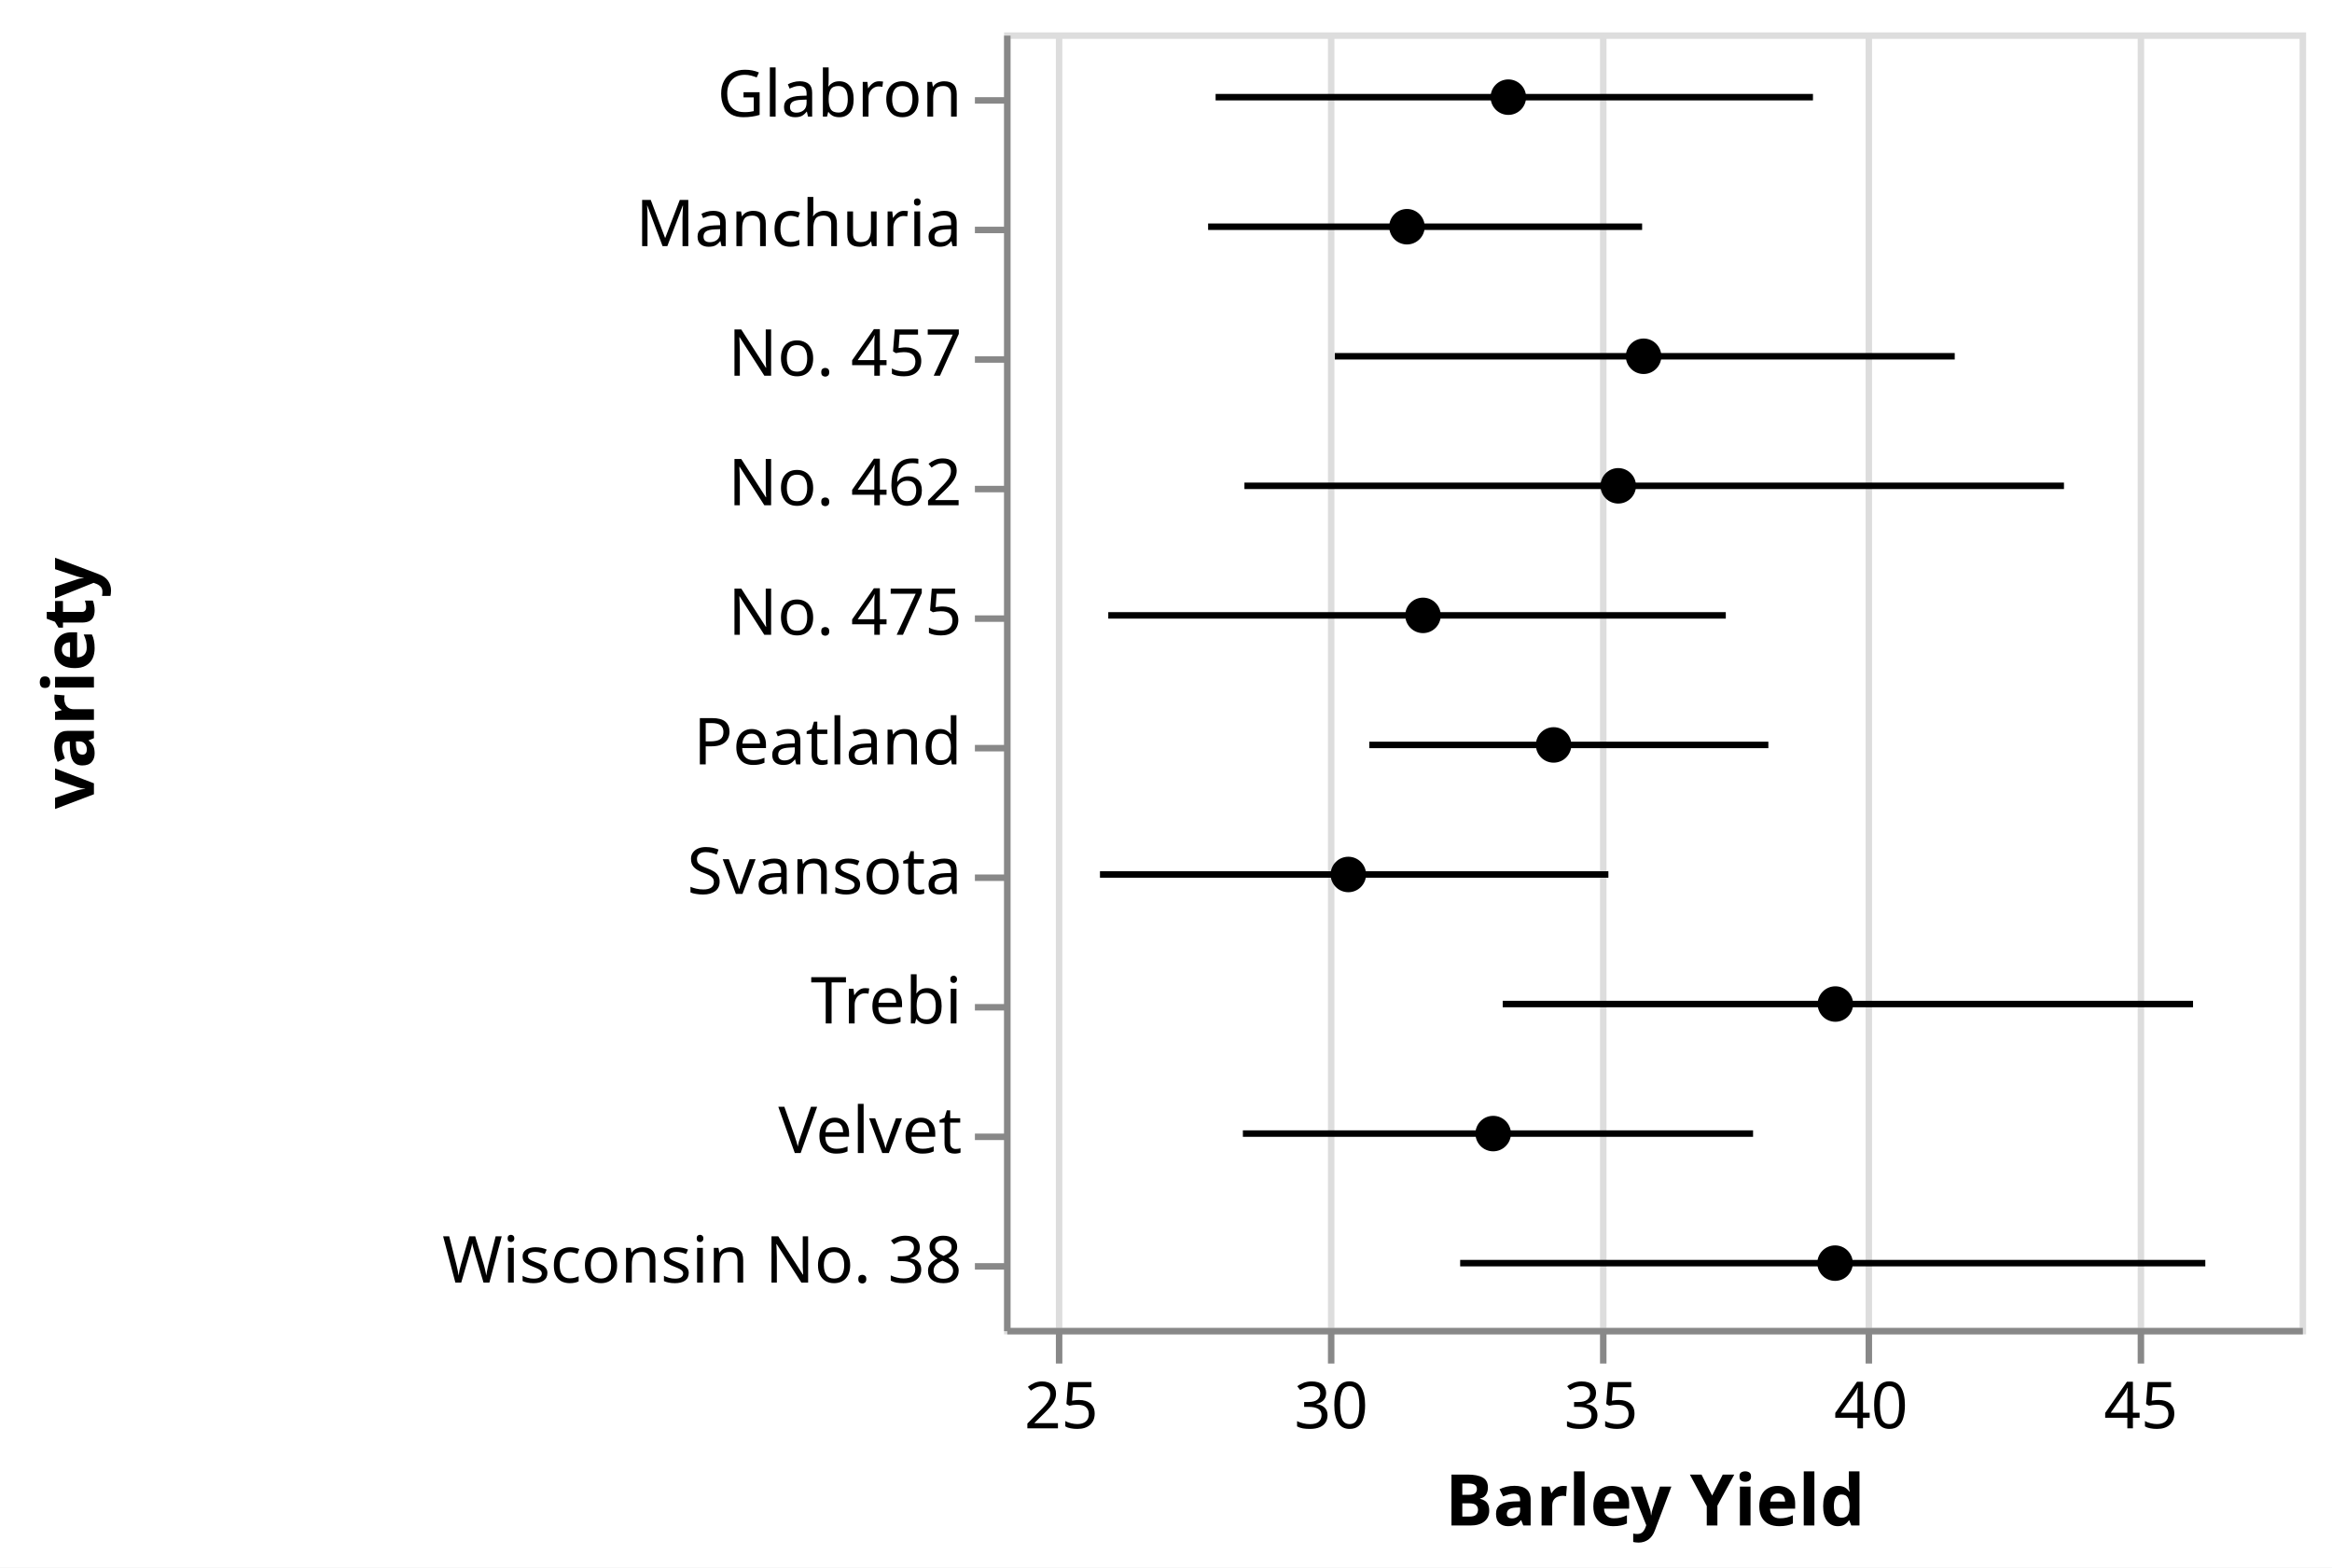
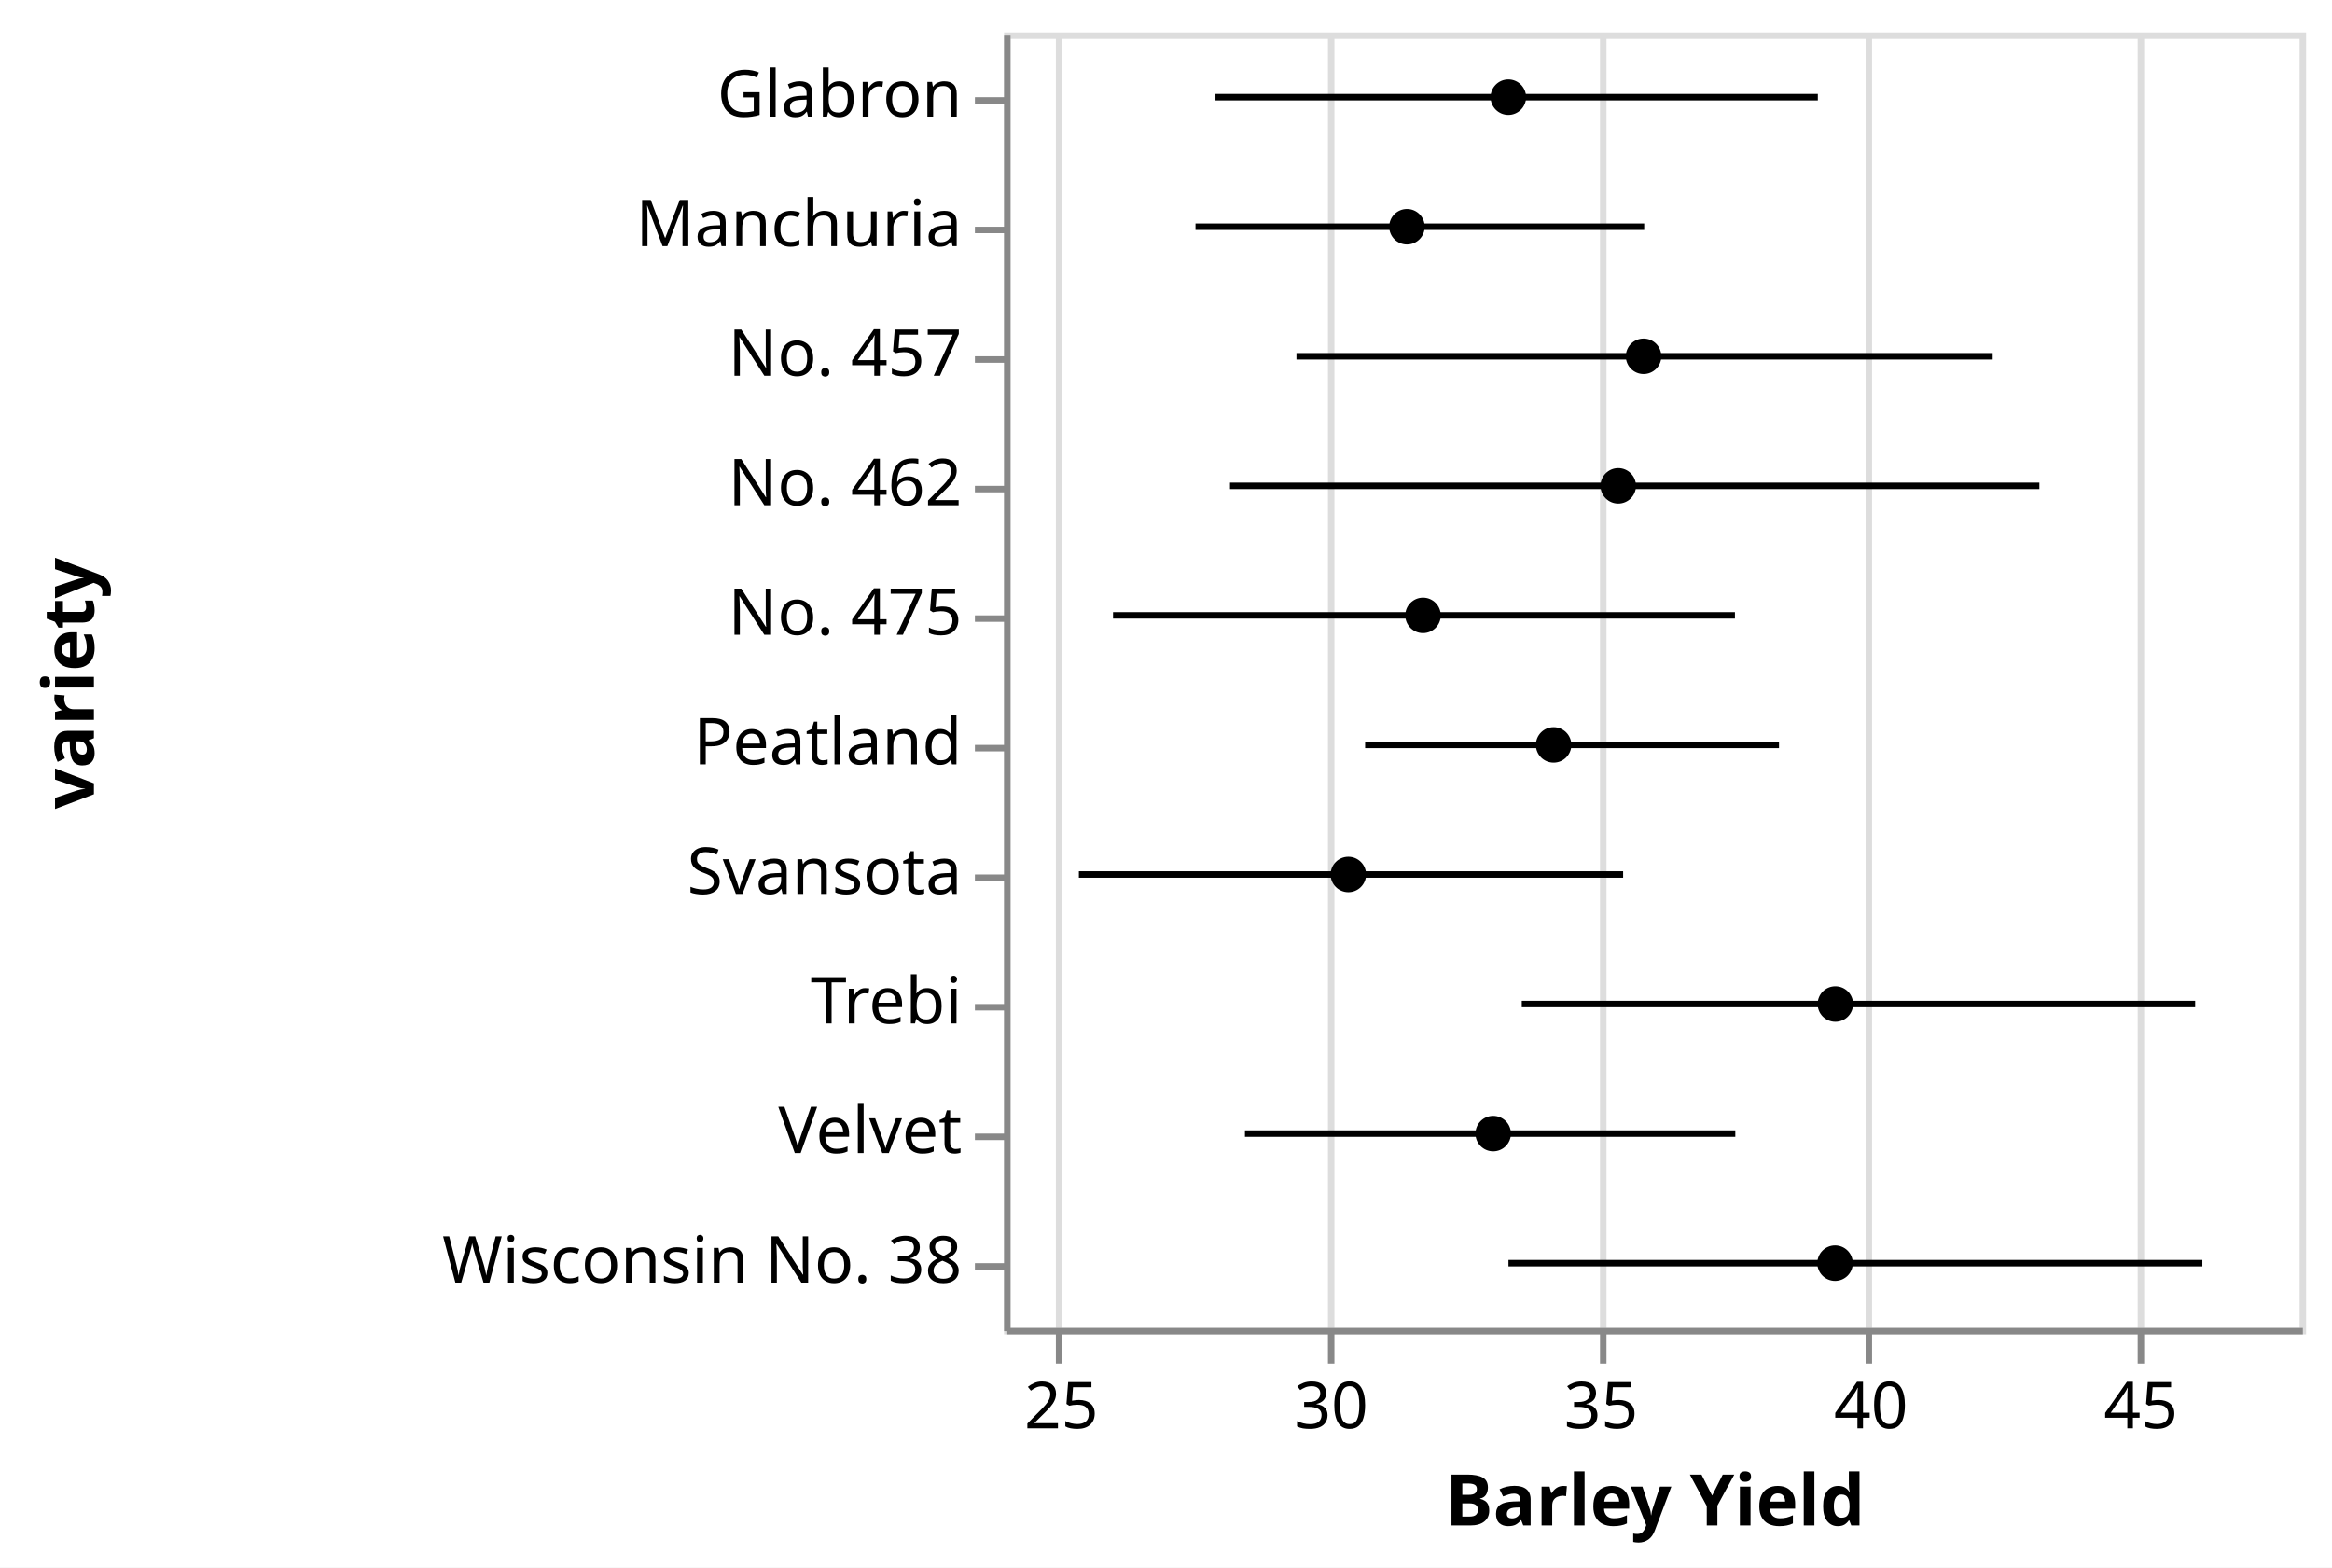
<svg xmlns="http://www.w3.org/2000/svg" version="1.1" class="marks" width="360" height="242" viewBox="0 0 360 242">
  <rect width="360" height="242" fill="white" />
  <g fill="none" stroke-miterlimit="10" transform="translate(155,5)">
    <g class="mark-group role-frame root" role="graphics-object" aria-roledescription="group mark container">
      <g transform="translate(0,0)">
        <path class="background" aria-hidden="true" d="M0.5,0.5h200v200h-200Z" stroke="#ddd" />
        <g>
          <g class="mark-group role-axis" aria-hidden="true">
            <g transform="translate(0.5,200.5)">
              <path class="background" aria-hidden="true" d="M0,0h0v0h0Z" pointer-events="none" />
              <g>
                <g class="mark-rule role-axis-grid" pointer-events="none">
                  <line transform="translate(8,0)" x2="0" y2="-200" stroke="#ddd" stroke-width="1" opacity="1" />
                  <line transform="translate(50,0)" x2="0" y2="-200" stroke="#ddd" stroke-width="1" opacity="1" />
                  <line transform="translate(92,0)" x2="0" y2="-200" stroke="#ddd" stroke-width="1" opacity="1" />
                  <line transform="translate(133,0)" x2="0" y2="-200" stroke="#ddd" stroke-width="1" opacity="1" />
                  <line transform="translate(175,0)" x2="0" y2="-200" stroke="#ddd" stroke-width="1" opacity="1" />
                </g>
              </g>
              <path class="foreground" aria-hidden="true" d="" pointer-events="none" display="none" />
            </g>
          </g>
          <g class="mark-group role-axis" role="graphics-symbol" aria-roledescription="axis" aria-label="X-axis titled 'Barley Yield' for a linear scale with values from 24 to 48">
            <g transform="translate(0.5,200.5)">
              <path class="background" aria-hidden="true" d="M0,0h0v0h0Z" pointer-events="none" />
              <g>
                <g class="mark-rule role-axis-tick" pointer-events="none">
                  <line transform="translate(8,0)" x2="0" y2="5" stroke="#888" stroke-width="1" opacity="1" />
                  <line transform="translate(50,0)" x2="0" y2="5" stroke="#888" stroke-width="1" opacity="1" />
                  <line transform="translate(92,0)" x2="0" y2="5" stroke="#888" stroke-width="1" opacity="1" />
                  <line transform="translate(133,0)" x2="0" y2="5" stroke="#888" stroke-width="1" opacity="1" />
                  <line transform="translate(175,0)" x2="0" y2="5" stroke="#888" stroke-width="1" opacity="1" />
                </g>
                <g class="mark-text role-axis-label" pointer-events="none">
                  <text text-anchor="middle" transform="translate(8.333333,15)" font-family="sans-serif" font-size="10px" fill="#000" opacity="1">25</text>
                  <text text-anchor="middle" transform="translate(50,15)" font-family="sans-serif" font-size="10px" fill="#000" opacity="1">30</text>
                  <text text-anchor="middle" transform="translate(91.66667,15)" font-family="sans-serif" font-size="10px" fill="#000" opacity="1">35</text>
                  <text text-anchor="middle" transform="translate(133.3333,15)" font-family="sans-serif" font-size="10px" fill="#000" opacity="1">40</text>
                  <text text-anchor="middle" transform="translate(175,15)" font-family="sans-serif" font-size="10px" fill="#000" opacity="1">45</text>
                </g>
                <g class="mark-rule role-axis-domain" pointer-events="none">
                  <line transform="translate(0,0)" x2="200" y2="0" stroke="#888" stroke-width="1" opacity="1" />
                </g>
                <g class="mark-text role-axis-title" pointer-events="none">
                  <text text-anchor="middle" transform="translate(100,30)" font-family="sans-serif" font-size="11px" font-weight="bold" fill="#000" opacity="1">Barley Yield</text>
                </g>
              </g>
              <path class="foreground" aria-hidden="true" d="" pointer-events="none" display="none" />
            </g>
          </g>
          <g class="mark-group role-axis" role="graphics-symbol" aria-roledescription="axis" aria-label="Y-axis titled 'variety' for a discrete scale with 10 values: Glabron, Manchuria, No. 457, No. 462, No. 475, ending with Wisconsin No. 38">
            <g transform="translate(0.5,0.5)">
              <path class="background" aria-hidden="true" d="M0,0h0v0h0Z" pointer-events="none" />
              <g>
                <g class="mark-rule role-axis-tick" pointer-events="none">
                  <line transform="translate(0,10)" x2="-5" y2="0" stroke="#888" stroke-width="1" opacity="1" />
                  <line transform="translate(0,30)" x2="-5" y2="0" stroke="#888" stroke-width="1" opacity="1" />
                  <line transform="translate(0,50)" x2="-5" y2="0" stroke="#888" stroke-width="1" opacity="1" />
                  <line transform="translate(0,70)" x2="-5" y2="0" stroke="#888" stroke-width="1" opacity="1" />
                  <line transform="translate(0,90)" x2="-5" y2="0" stroke="#888" stroke-width="1" opacity="1" />
                  <line transform="translate(0,110)" x2="-5" y2="0" stroke="#888" stroke-width="1" opacity="1" />
                  <line transform="translate(0,130)" x2="-5" y2="0" stroke="#888" stroke-width="1" opacity="1" />
                  <line transform="translate(0,150)" x2="-5" y2="0" stroke="#888" stroke-width="1" opacity="1" />
                  <line transform="translate(0,170)" x2="-5" y2="0" stroke="#888" stroke-width="1" opacity="1" />
                  <line transform="translate(0,190)" x2="-5" y2="0" stroke="#888" stroke-width="1" opacity="1" />
                </g>
                <g class="mark-text role-axis-label" pointer-events="none">
                  <text text-anchor="end" transform="translate(-7,12.5)" font-family="sans-serif" font-size="10px" fill="#000" opacity="1">Glabron</text>
                  <text text-anchor="end" transform="translate(-7,32.5)" font-family="sans-serif" font-size="10px" fill="#000" opacity="1">Manchuria</text>
                  <text text-anchor="end" transform="translate(-7,52.5)" font-family="sans-serif" font-size="10px" fill="#000" opacity="1">No. 457</text>
                  <text text-anchor="end" transform="translate(-7,72.5)" font-family="sans-serif" font-size="10px" fill="#000" opacity="1">No. 462</text>
                  <text text-anchor="end" transform="translate(-7,92.5)" font-family="sans-serif" font-size="10px" fill="#000" opacity="1">No. 475</text>
                  <text text-anchor="end" transform="translate(-7,112.5)" font-family="sans-serif" font-size="10px" fill="#000" opacity="1">Peatland</text>
                  <text text-anchor="end" transform="translate(-7,132.5)" font-family="sans-serif" font-size="10px" fill="#000" opacity="1">Svansota</text>
                  <text text-anchor="end" transform="translate(-7,152.5)" font-family="sans-serif" font-size="10px" fill="#000" opacity="1">Trebi</text>
                  <text text-anchor="end" transform="translate(-7,172.5)" font-family="sans-serif" font-size="10px" fill="#000" opacity="1">Velvet</text>
                  <text text-anchor="end" transform="translate(-7,192.5)" font-family="sans-serif" font-size="10px" fill="#000" opacity="1">Wisconsin No. 38</text>
                </g>
                <g class="mark-rule role-axis-domain" pointer-events="none">
                  <line transform="translate(0,0)" x2="0" y2="200" stroke="#888" stroke-width="1" opacity="1" />
                </g>
                <g class="mark-text role-axis-title" pointer-events="none">
                  <text text-anchor="middle" transform="translate(-139,100) rotate(-90) translate(0,-2)" font-family="sans-serif" font-size="11px" font-weight="bold" fill="#000" opacity="1">variety</text>
                </g>
              </g>
              <path class="foreground" aria-hidden="true" d="" pointer-events="none" display="none" />
            </g>
          </g>
          <g class="mark-symbol role-mark layer_0_marks" role="graphics-object" aria-roledescription="symbol mark container">
            <path aria-label="Barley Yield: 31.46389; variety: Manchuria" role="graphics-symbol" aria-roledescription="point" transform="translate(62.19908,30)" d="M2.739,0A2.739,2.739,0,1,1,-2.739,0A2.739,2.739,0,1,1,2.739,0" fill="black" stroke-width="2" />
            <path aria-label="Barley Yield: 33.3416658333; variety: Glabron" role="graphics-symbol" aria-roledescription="point" transform="translate(77.84722,10)" d="M2.739,0A2.739,2.739,0,1,1,-2.739,0A2.739,2.739,0,1,1,2.739,0" fill="black" stroke-width="2" />
            <path aria-label="Barley Yield: 30.3777775; variety: Svansota" role="graphics-symbol" aria-roledescription="point" transform="translate(53.14815,130)" d="M2.739,0A2.739,2.739,0,1,1,-2.739,0A2.739,2.739,0,1,1,2.739,0" fill="black" stroke-width="2" />
            <path aria-label="Barley Yield: 33.0611091667; variety: Velvet" role="graphics-symbol" aria-roledescription="point" transform="translate(75.50924,170)" d="M2.739,0A2.739,2.739,0,1,1,-2.739,0A2.739,2.739,0,1,1,2.739,0" fill="black" stroke-width="2" />
            <path aria-label="Barley Yield: 39.3999933333; variety: Trebi" role="graphics-symbol" aria-roledescription="point" transform="translate(128.3333,150)" d="M2.739,0A2.739,2.739,0,1,1,-2.739,0A2.739,2.739,0,1,1,2.739,0" fill="black" stroke-width="2" />
            <path aria-label="Barley Yield: 35.8472241667; variety: No. 457" role="graphics-symbol" aria-roledescription="point" transform="translate(98.72687,50)" d="M2.739,0A2.739,2.739,0,1,1,-2.739,0A2.739,2.739,0,1,1,2.739,0" fill="black" stroke-width="2" />
            <path aria-label="Barley Yield: 35.3777808333; variety: No. 462" role="graphics-symbol" aria-roledescription="point" transform="translate(94.81484,70)" d="M2.739,0A2.739,2.739,0,1,1,-2.739,0A2.739,2.739,0,1,1,2.739,0" fill="black" stroke-width="2" />
            <path aria-label="Barley Yield: 34.1805558333; variety: Peatland" role="graphics-symbol" aria-roledescription="point" transform="translate(84.83797,110)" d="M2.739,0A2.739,2.739,0,1,1,-2.739,0A2.739,2.739,0,1,1,2.739,0" fill="black" stroke-width="2" />
            <path aria-label="Barley Yield: 31.7611108333; variety: No. 475" role="graphics-symbol" aria-roledescription="point" transform="translate(64.67592,90)" d="M2.739,0A2.739,2.739,0,1,1,-2.739,0A2.739,2.739,0,1,1,2.739,0" fill="black" stroke-width="2" />
            <path aria-label="Barley Yield: 39.3944458333; variety: Wisconsin No. 38" role="graphics-symbol" aria-roledescription="point" transform="translate(128.287,190)" d="M2.739,0A2.739,2.739,0,1,1,-2.739,0A2.739,2.739,0,1,1,2.739,0" fill="black" stroke-width="2" />
          </g>
          <g class="mark-rule role-mark layer_1_marks" role="graphics-object" aria-roledescription="rule mark container">
-             <line aria-label="Barley Yield: 27.7800705208; variety: Manchuria; upper_yield: 35.8199319375; Ci1 of yield: 35.8199319375; Ci0 of yield: 27.7800705208; Mean of yield: 31.46389" role="graphics-symbol" aria-roledescription="errorbar" transform="translate(31.50059,30)" x2="66.999" y2="0" stroke="black" />
-             <line aria-label="Barley Yield: 27.9190258542; variety: Glabron; upper_yield: 38.9847911042; Ci1 of yield: 38.9847911042; Ci0 of yield: 27.9190258542; Mean of yield: 33.3416658333" role="graphics-symbol" aria-roledescription="errorbar" transform="translate(32.65855,10)" x2="92.215" y2="0" stroke="black" />
-             <line aria-label="Barley Yield: 25.7768044375; variety: Svansota; upper_yield: 35.1954166667; Ci1 of yield: 35.1954166667; Ci0 of yield: 25.7768044375; Mean of yield: 30.3777775" role="graphics-symbol" aria-roledescription="errorbar" transform="translate(14.8067,130)" x2="78.488" y2="0" stroke="black" />
-             <line aria-label="Barley Yield: 28.4242341667; variety: Velvet; upper_yield: 37.8752752708; Ci1 of yield: 37.8752752708; Ci0 of yield: 28.4242341667; Mean of yield: 33.0611091667" role="graphics-symbol" aria-roledescription="errorbar" transform="translate(36.86862,170)" x2="78.759" y2="0" stroke="black" />
-             <line aria-label="Barley Yield: 33.2374953125; variety: Trebi; upper_yield: 46.025687625; Ci1 of yield: 46.025687625; Ci0 of yield: 33.2374953125; Mean of yield: 39.3999933333" role="graphics-symbol" aria-roledescription="errorbar" transform="translate(76.97913,150)" x2="106.568" y2="0" stroke="black" />
-             <line aria-label="Barley Yield: 30.1270839167; variety: No. 457; upper_yield: 41.6111819583; Ci1 of yield: 41.6111819583; Ci0 of yield: 30.1270839167; Mean of yield: 35.8472241667" role="graphics-symbol" aria-roledescription="errorbar" transform="translate(51.05903,50)" x2="95.701" y2="0" stroke="black" />
-             <line aria-label="Barley Yield: 28.4527783125; variety: No. 462; upper_yield: 43.6347288125; Ci1 of yield: 43.6347288125; Ci0 of yield: 28.4527783125; Mean of yield: 35.3777808333" role="graphics-symbol" aria-roledescription="errorbar" transform="translate(37.10649,70)" x2="126.516" y2="0" stroke="black" />
-             <line aria-label="Barley Yield: 30.76611275; variety: Peatland; upper_yield: 38.1585408125; Ci1 of yield: 38.1585408125; Ci0 of yield: 30.76611275; Mean of yield: 34.1805558333" role="graphics-symbol" aria-roledescription="errorbar" transform="translate(56.38427,110)" x2="61.604" y2="0" stroke="black" />
-             <line aria-label="Barley Yield: 25.930486375; variety: No. 475; upper_yield: 37.37020725; Ci1 of yield: 37.37020725; Ci0 of yield: 25.930486375; Mean of yield: 31.7611108333" role="graphics-symbol" aria-roledescription="errorbar" transform="translate(16.08739,90)" x2="95.331" y2="0" stroke="black" />
-             <line aria-label="Barley Yield: 32.4493755625; variety: Wisconsin No. 38; upper_yield: 46.2532652917; Ci1 of yield: 46.2532652917; Ci0 of yield: 32.4493755625; Mean of yield: 39.3944458333" role="graphics-symbol" aria-roledescription="errorbar" transform="translate(70.41146,190)" x2="115.032" y2="0" stroke="black" />
+             <line aria-label="Barley Yield: 27.5461808542; variety: Manchuria; upper_yield: 35.858680625; Ci1 of yield: 35.858680625; Ci0 of yield: 27.5461808542; Mean of yield: 31.46389" role="graphics-symbol" aria-roledescription="errorbar" transform="translate(29.55151,30)" x2="69.271" y2="0" stroke="black" />
+             <line aria-label="Barley Yield: 27.9163888958; variety: Glabron; upper_yield: 39.0752083333; Ci1 of yield: 39.0752083333; Ci0 of yield: 27.9163888958; Mean of yield: 33.3416658333" role="graphics-symbol" aria-roledescription="errorbar" transform="translate(32.63657,10)" x2="92.99" y2="0" stroke="black" />
+             <line aria-label="Barley Yield: 25.3859025; variety: Svansota; upper_yield: 35.4683325417; Ci1 of yield: 35.4683325417; Ci0 of yield: 25.3859025; Mean of yield: 30.3777775" role="graphics-symbol" aria-roledescription="errorbar" transform="translate(11.54919,130)" x2="84.02" y2="0" stroke="black" />
+             <line aria-label="Barley Yield: 28.4624289375; variety: Velvet; upper_yield: 37.5463869375; Ci1 of yield: 37.5463869375; Ci0 of yield: 28.4624289375; Mean of yield: 33.0611091667" role="graphics-symbol" aria-roledescription="errorbar" transform="translate(37.18691,170)" x2="75.7" y2="0" stroke="black" />
+             <line aria-label="Barley Yield: 33.5907613333; variety: Trebi; upper_yield: 46.0649174375; Ci1 of yield: 46.0649174375; Ci0 of yield: 33.5907613333; Mean of yield: 39.3999933333" role="graphics-symbol" aria-roledescription="errorbar" transform="translate(79.92301,150)" x2="103.951" y2="0" stroke="black" />
+             <line aria-label="Barley Yield: 29.4165997083; variety: No. 457; upper_yield: 42.3141677917; Ci1 of yield: 42.3141677917; Ci0 of yield: 29.4165997083; Mean of yield: 35.8472241667" role="graphics-symbol" aria-roledescription="errorbar" transform="translate(45.13833,50)" x2="107.48" y2="0" stroke="black" />
+             <line aria-label="Barley Yield: 28.1853486042; variety: No. 462; upper_yield: 43.1788274792; Ci1 of yield: 43.1788274792; Ci0 of yield: 28.1853486042; Mean of yield: 35.3777808333" role="graphics-symbol" aria-roledescription="errorbar" transform="translate(34.87791,70)" x2="124.946" y2="0" stroke="black" />
+             <line aria-label="Barley Yield: 30.6886114167; variety: Peatland; upper_yield: 38.3556938958; Ci1 of yield: 38.3556938958; Ci0 of yield: 30.6886114167; Mean of yield: 34.1805558333" role="graphics-symbol" aria-roledescription="errorbar" transform="translate(55.73843,110)" x2="63.892" y2="0" stroke="black" />
+             <line aria-label="Barley Yield: 26.0188175417; variety: No. 475; upper_yield: 37.5394447292; Ci1 of yield: 37.5394447292; Ci0 of yield: 26.0188175417; Mean of yield: 31.7611108333" role="graphics-symbol" aria-roledescription="errorbar" transform="translate(16.82348,90)" x2="96.005" y2="0" stroke="black" />
+             <line aria-label="Barley Yield: 33.3440291875; variety: Wisconsin No. 38; upper_yield: 46.1984733542; Ci1 of yield: 46.1984733542; Ci0 of yield: 33.3440291875; Mean of yield: 39.3944458333" role="graphics-symbol" aria-roledescription="errorbar" transform="translate(77.86691,190)" x2="107.12" y2="0" stroke="black" />
          </g>
        </g>
        <path class="foreground" aria-hidden="true" d="" display="none" />
      </g>
    </g>
  </g>
</svg>
